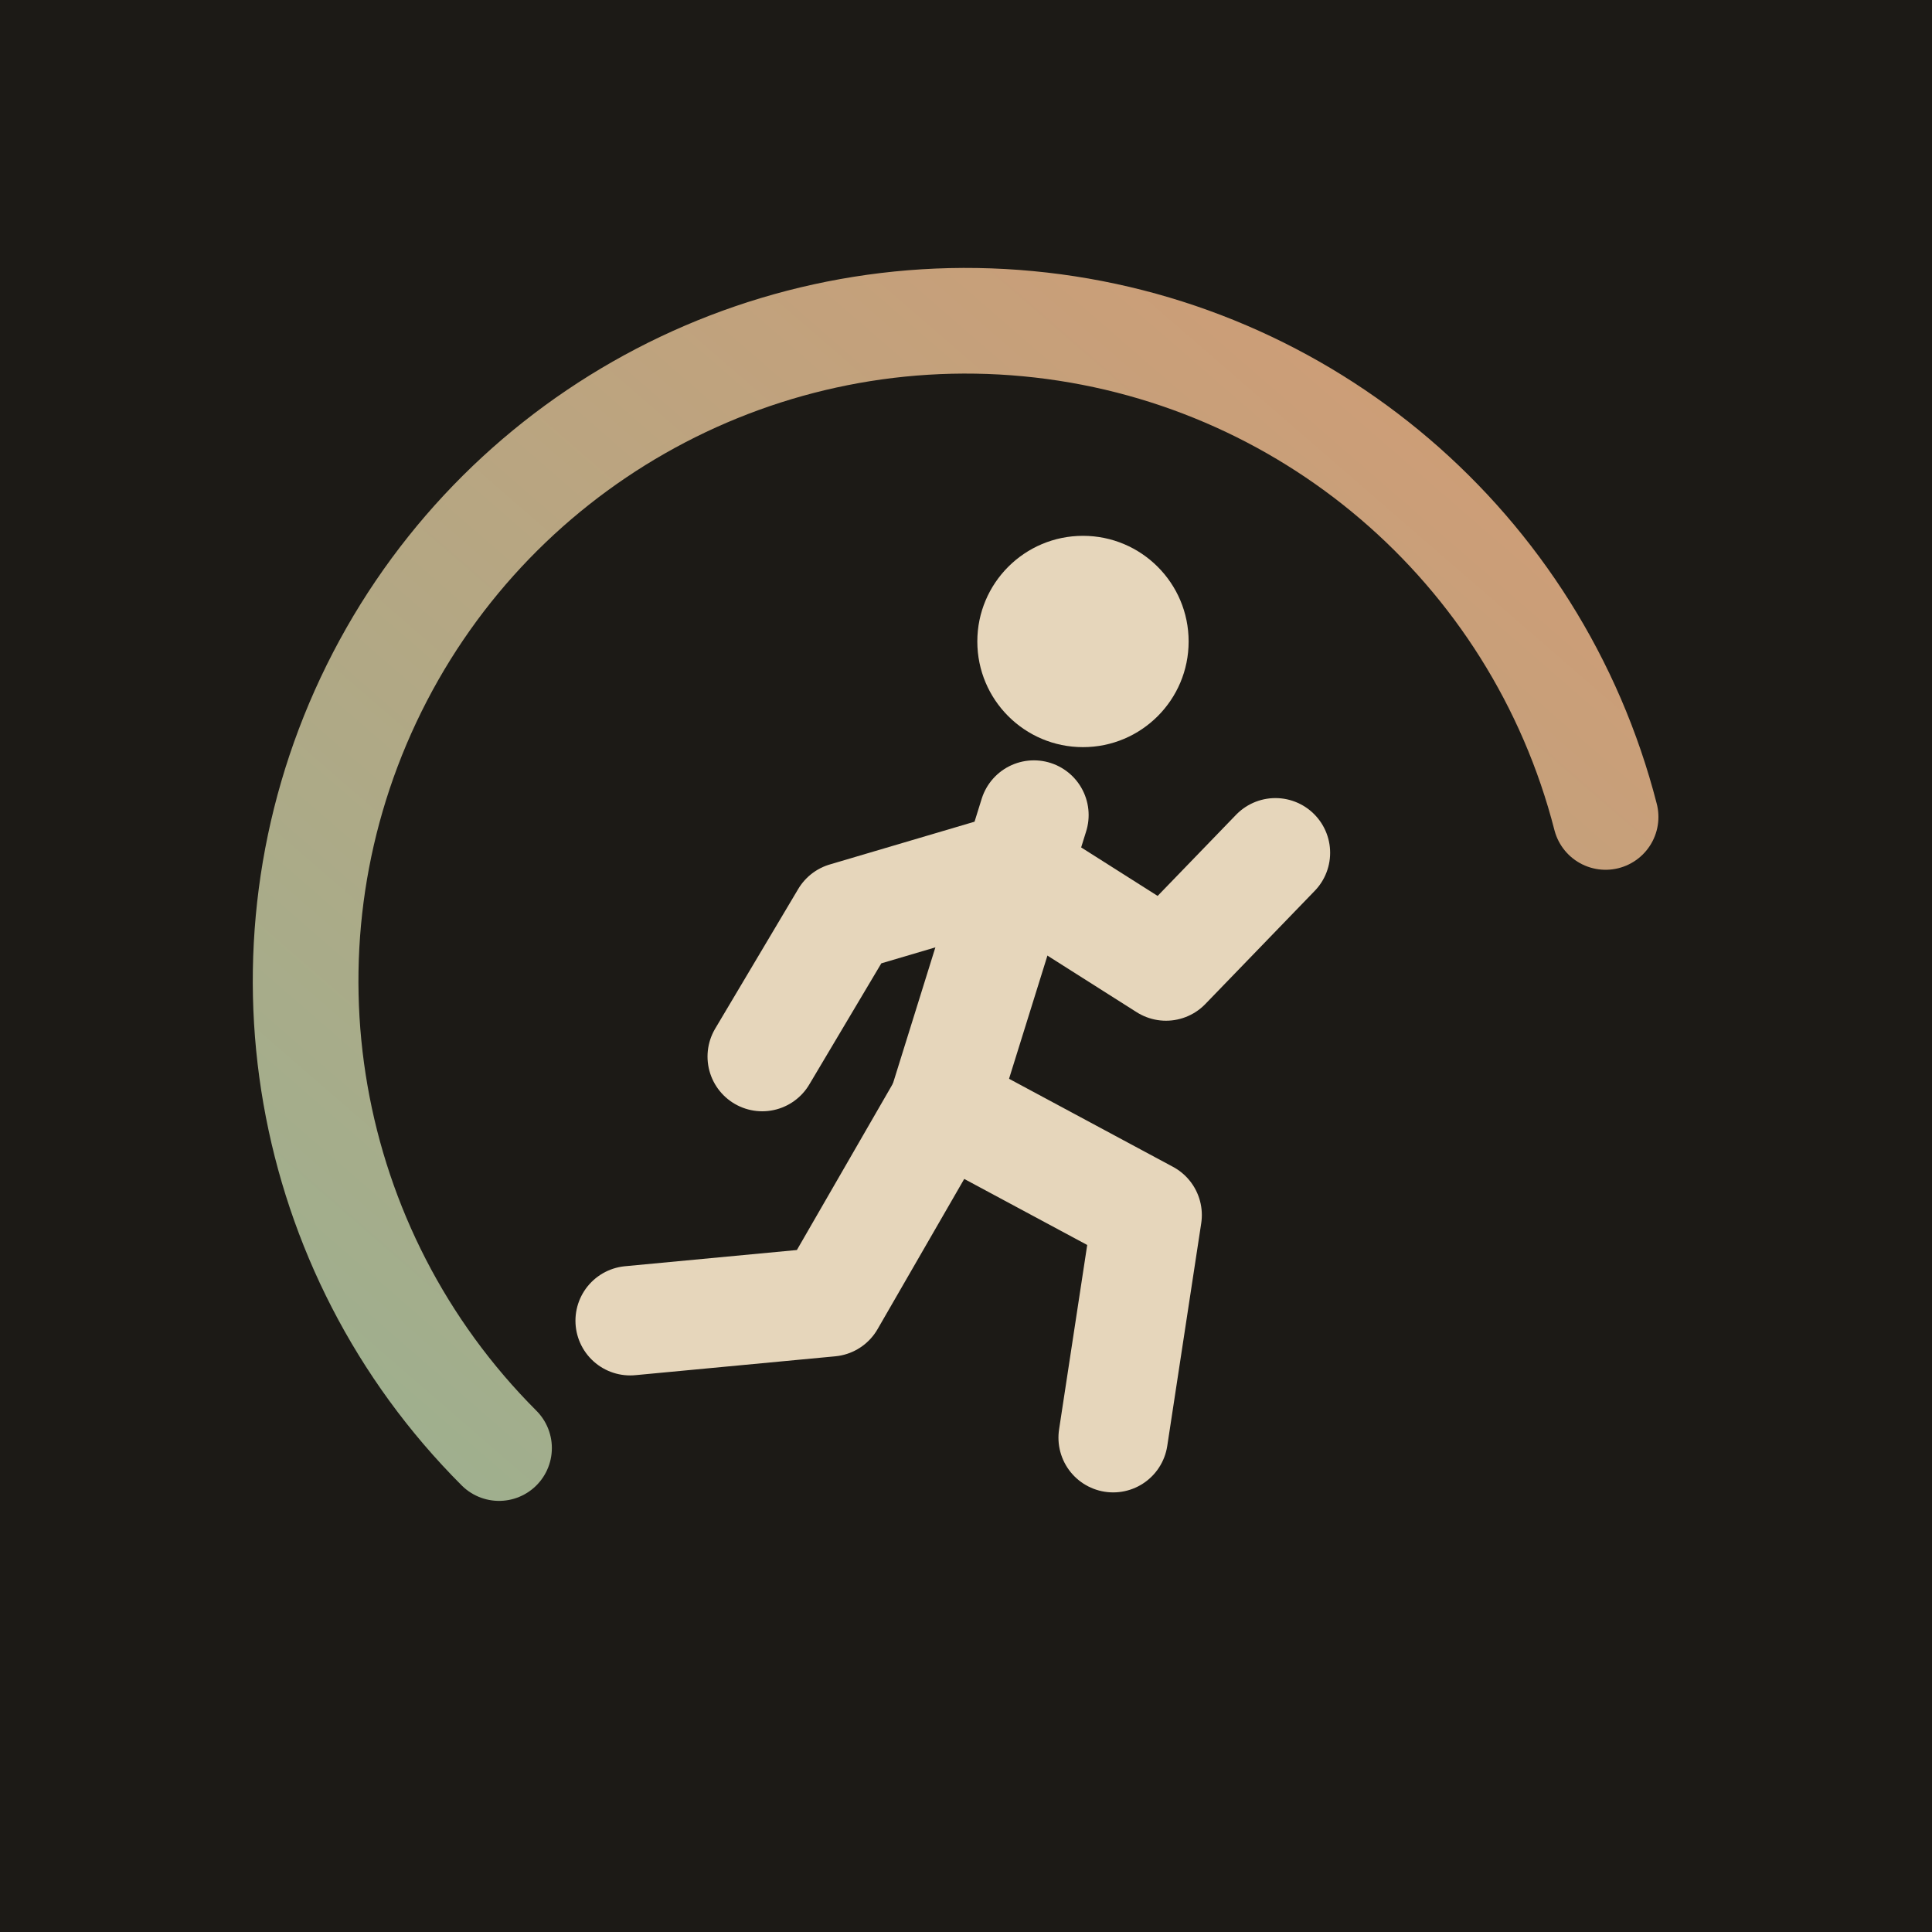
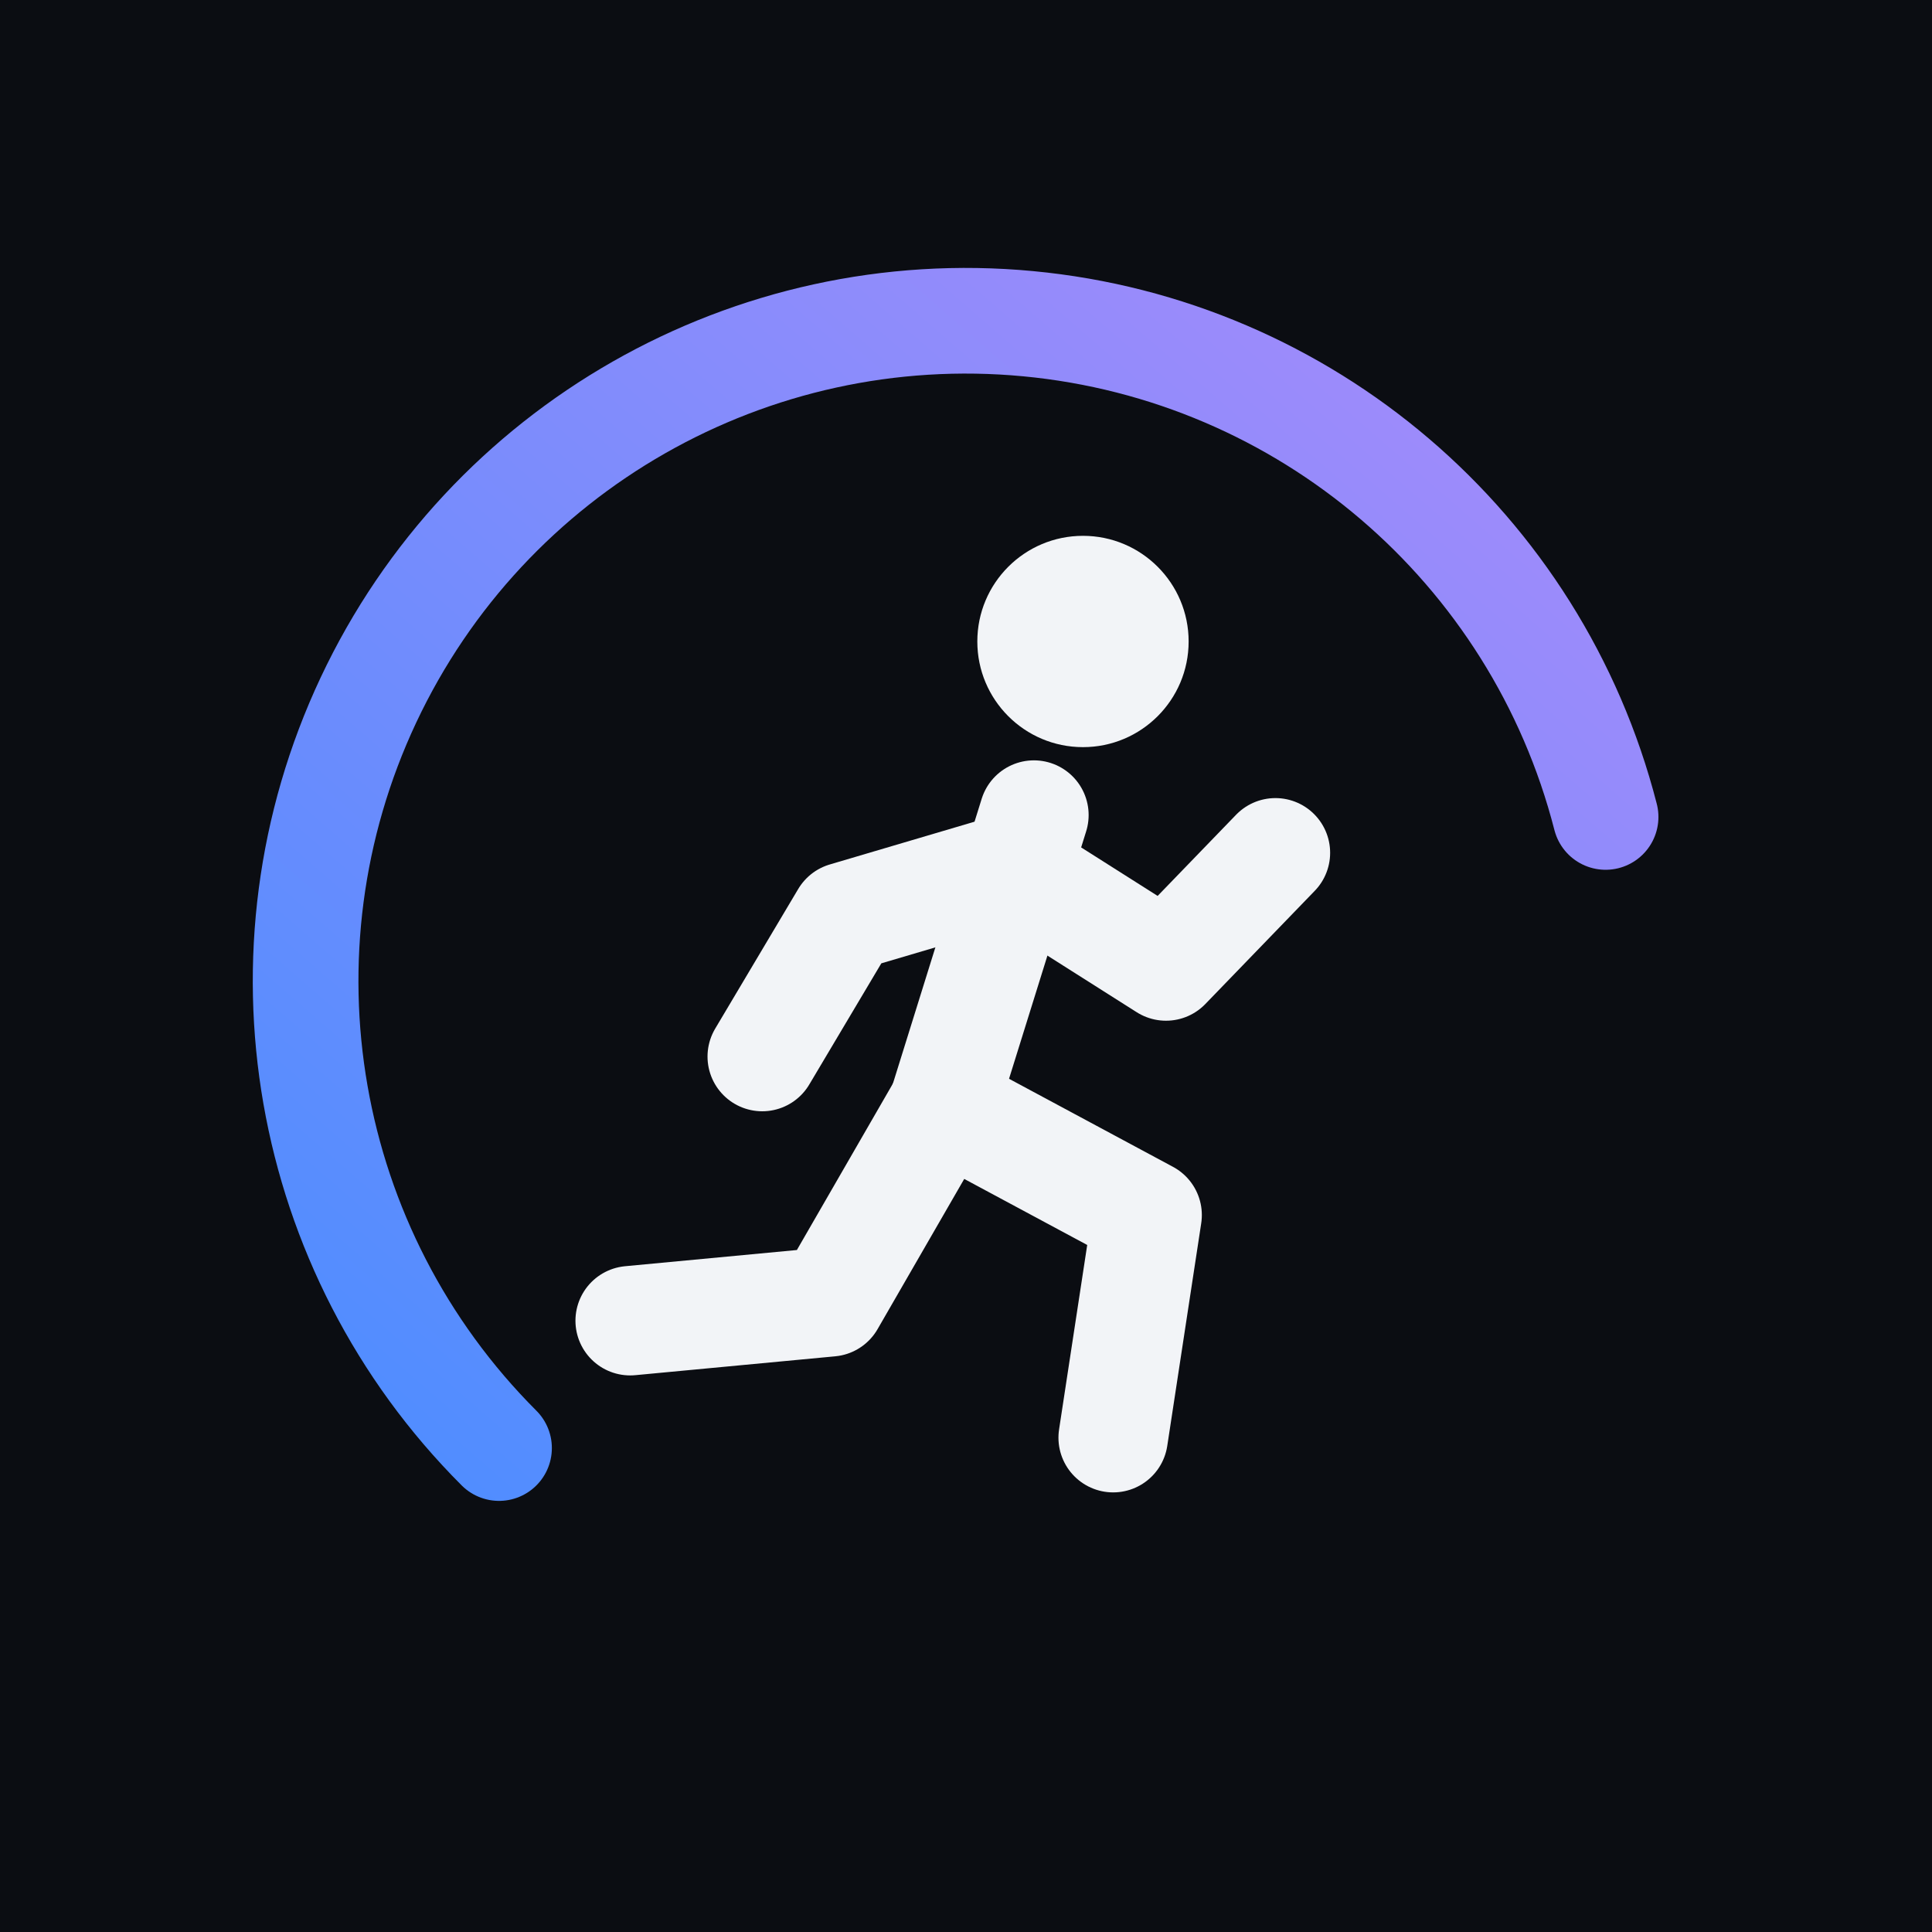
<svg xmlns="http://www.w3.org/2000/svg" viewBox="0 0 1024 1024" width="1024" height="1024">
  <defs>
    <linearGradient id="arc" x1="0" y1="1" x2="1" y2="0">
-       <stop offset="0" stop-color="#9db08f" />
-       <stop offset="1" stop-color="#d39b74" />
+       <stop offset="0" stop-color="#4d8dff" />
+       <stop offset="1" stop-color="#a78bfa" />
    </linearGradient>
  </defs>
-   <rect width="1024" height="1024" fill="#1c1a16" />
+   <rect width="1024" height="1024" fill="#0b0d12" />
  <path d="M264.5 767.5A350 350 0 1 1 851.0 433.0" fill="none" stroke="url(#arc)" stroke-width="56" stroke-linecap="round" />
-   <g fill="none" stroke="#e6d6bb" stroke-width="58" stroke-linecap="round" stroke-linejoin="round">
+   <g fill="none" stroke="#f2f4f7" stroke-width="58" stroke-linecap="round" stroke-linejoin="round">
    <path d="M548 432L500 586" />
    <path d="M536 460L618 512L676 452" />
    <path d="M536 460L448 486L404 560" />
    <path d="M500 586L608 644L590 762" />
    <path d="M500 586L440 690L334 700" />
  </g>
-   <circle cx="574" cy="340" r="56" fill="#e6d6bb" />
+   <circle cx="574" cy="340" r="56" fill="#f2f4f7" />
</svg>
